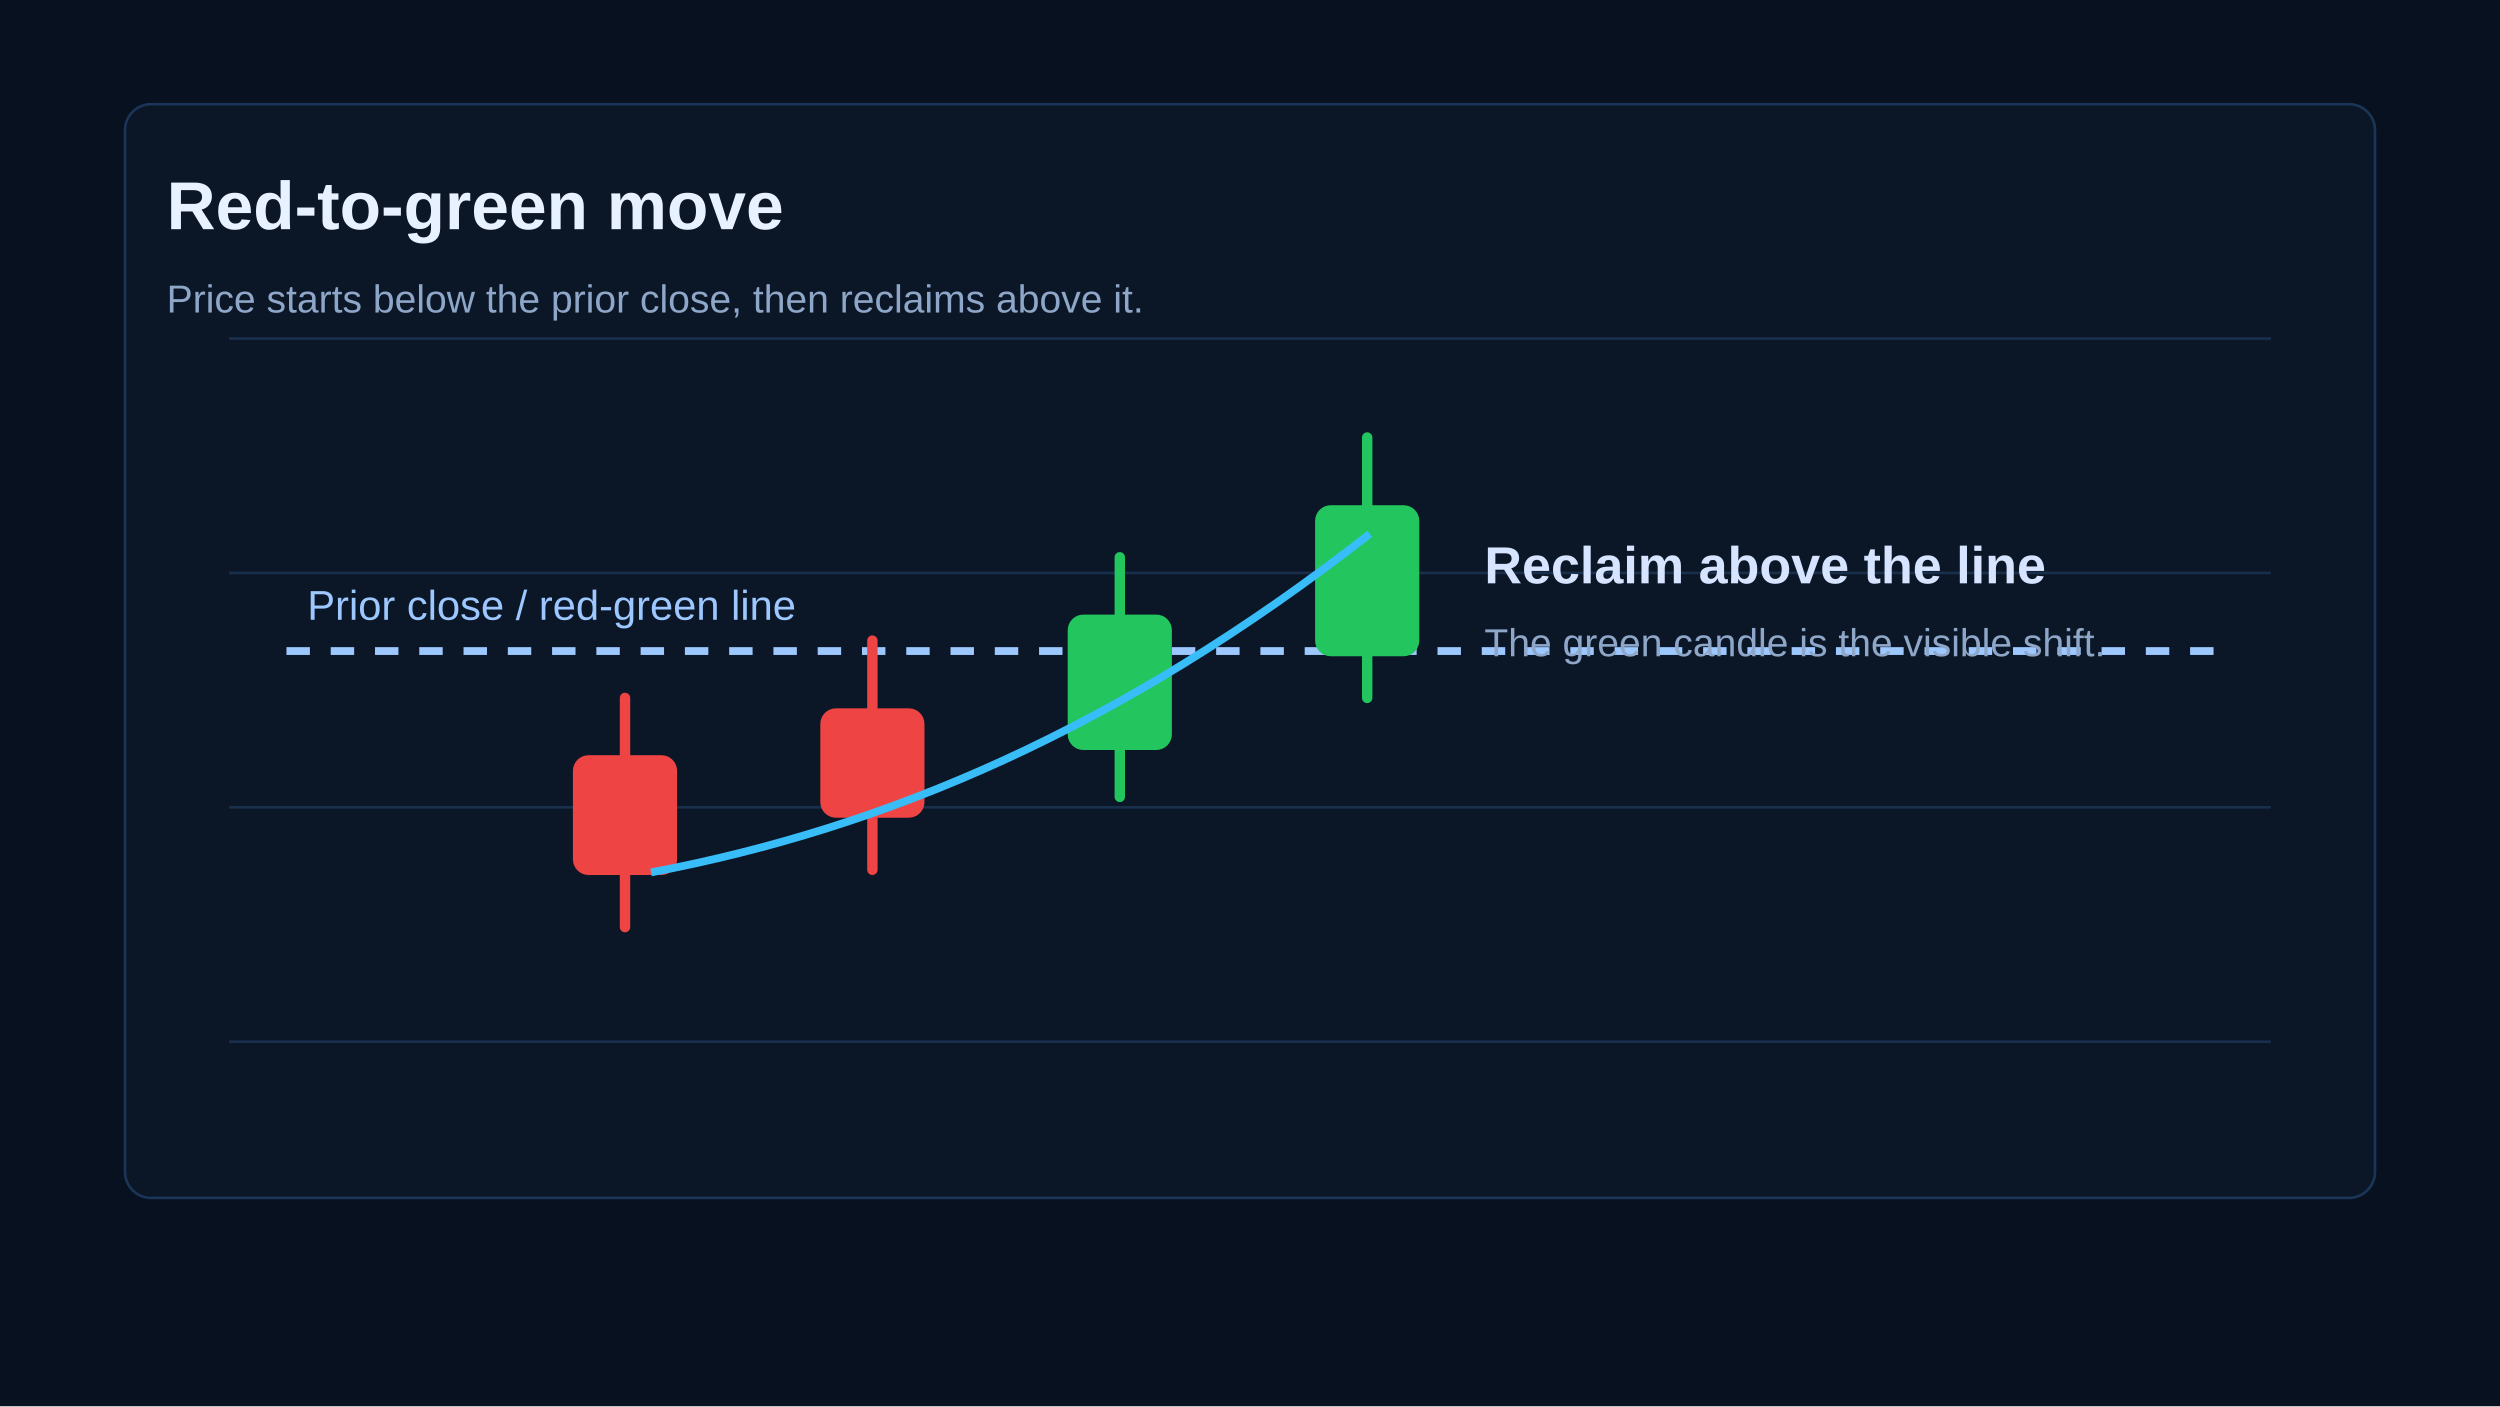
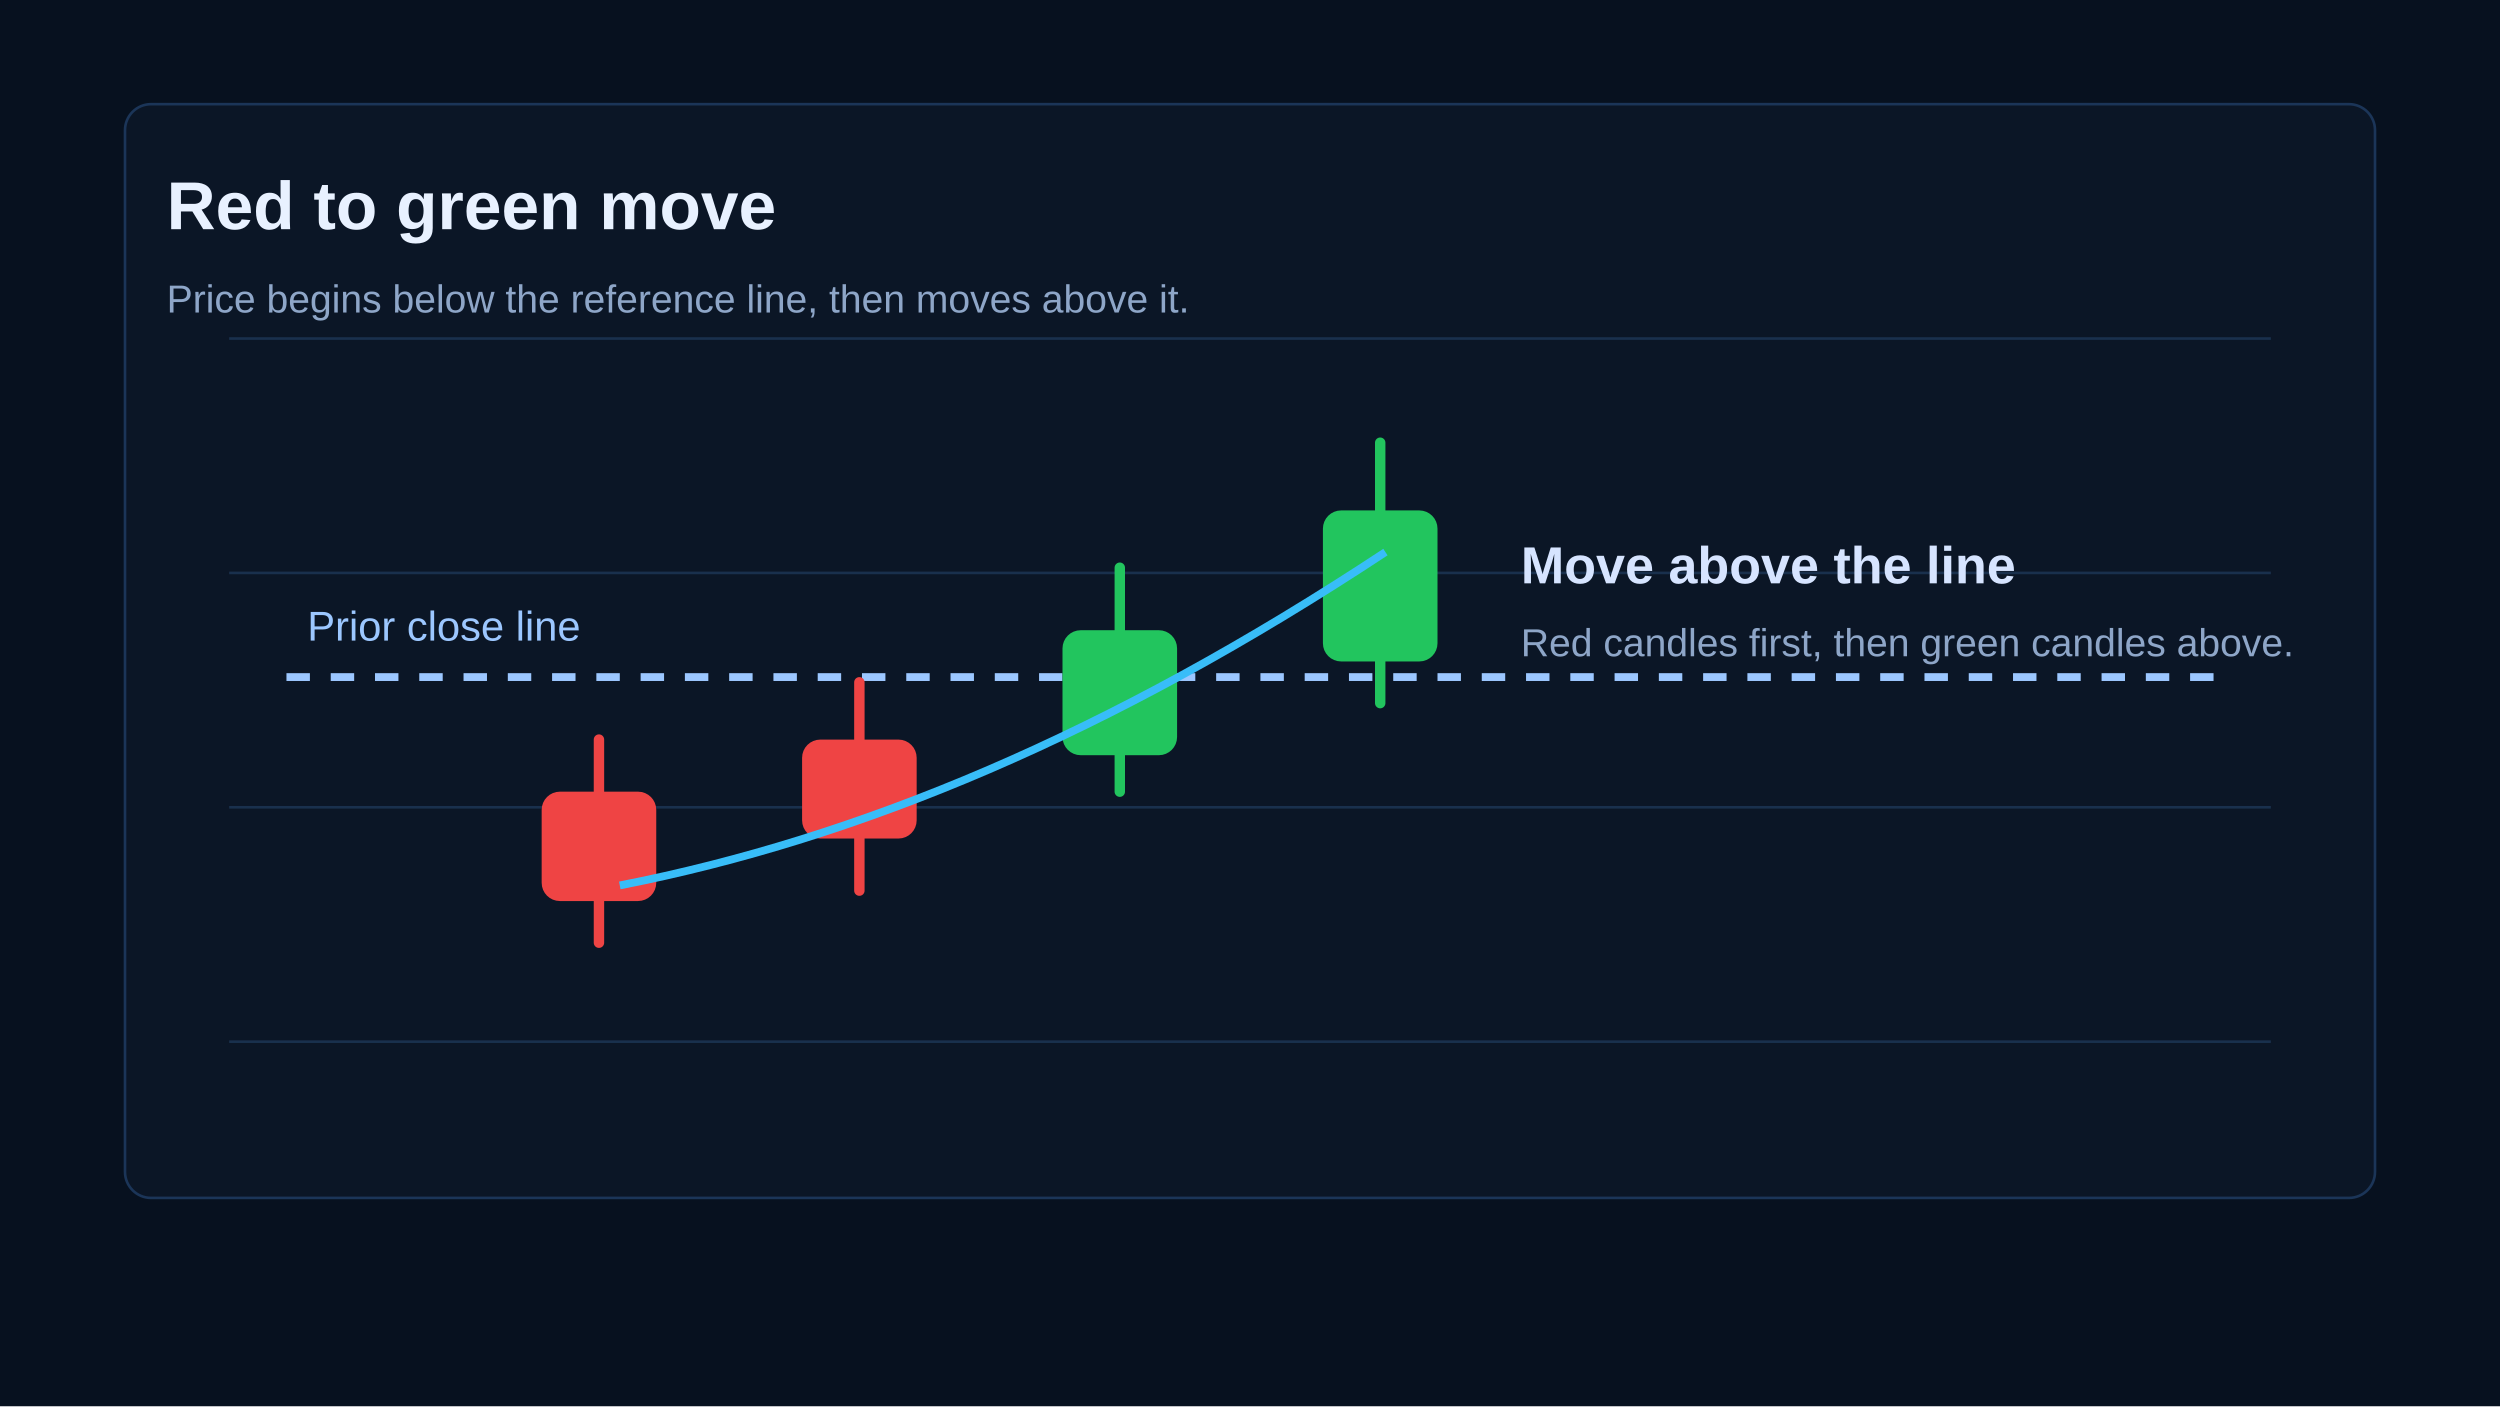
<svg xmlns="http://www.w3.org/2000/svg" width="960" height="540" viewBox="0 0 960 540" role="img" aria-labelledby="title desc">
  <rect width="960" height="540" fill="#07111f" />
  <rect x="48" y="40" width="864" height="420" rx="10" fill="#0b1626" stroke="#1b3558" />
  <g stroke="#19304d" stroke-width="1">
    <path d="M88 130H872M88 220H872M88 310H872M88 400H872" />
  </g>
-   <text x="64" y="88" fill="#e8f1ff" font-family="Arial, sans-serif" font-size="26" font-weight="700">Red-to-green move</text>
-   <text x="64" y="120" fill="#8ea6c8" font-family="Arial, sans-serif" font-size="15">Price starts below the prior close, then reclaims above it.</text>
-   <line x1="110" y1="250" x2="850" y2="250" stroke="#9cc7ff" stroke-width="3" stroke-dasharray="9 8" />
-   <text x="118" y="238" fill="#9cc7ff" font-family="Arial, sans-serif" font-size="16">Prior close / red-green line</text>
+   <text x="64" y="88" fill="#e8f1ff" font-family="Arial, sans-serif" font-size="26" font-weight="700">Red to green move</text>
+   <text x="64" y="120" fill="#8ea6c8" font-family="Arial, sans-serif" font-size="15">Price begins below the reference line, then moves above it.</text>
+   <line x1="110" y1="260" x2="850" y2="260" stroke="#9cc7ff" stroke-width="3" stroke-dasharray="9 8" />
+   <text x="118" y="246" fill="#9cc7ff" font-family="Arial, sans-serif" font-size="16">Prior close line</text>
  <g stroke-width="4" stroke-linecap="round">
    <g stroke="#ef4444" fill="#ef4444">
-       <line x1="240" y1="268" x2="240" y2="356" />
-       <rect x="222" y="292" width="36" height="42" rx="4" />
+       <line x1="230" y1="284" x2="230" y2="362" />
+       <rect x="210" y="306" width="40" height="38" rx="5" />
    </g>
    <g stroke="#ef4444" fill="#ef4444">
-       <line x1="335" y1="246" x2="335" y2="334" />
-       <rect x="317" y="274" width="36" height="38" rx="4" />
+       <line x1="330" y1="262" x2="330" y2="342" />
+       <rect x="310" y="286" width="40" height="34" rx="5" />
    </g>
    <g stroke="#22c55e" fill="#22c55e">
-       <line x1="430" y1="214" x2="430" y2="306" />
-       <rect x="412" y="238" width="36" height="48" rx="4" />
+       <line x1="430" y1="218" x2="430" y2="304" />
+       <rect x="410" y="244" width="40" height="44" rx="5" />
    </g>
    <g stroke="#22c55e" fill="#22c55e">
-       <line x1="525" y1="168" x2="525" y2="268" />
-       <rect x="507" y="196" width="36" height="54" rx="4" />
+       <line x1="530" y1="170" x2="530" y2="270" />
+       <rect x="510" y="198" width="40" height="54" rx="5" />
    </g>
  </g>
-   <path d="M250 335C340 318 430 280 526 205" fill="none" stroke="#38bdf8" stroke-width="3" />
-   <text x="570" y="224" fill="#d6e4ff" font-family="Arial, sans-serif" font-size="20" font-weight="700">Reclaim above the line</text>
-   <text x="570" y="252" fill="#8ea6c8" font-family="Arial, sans-serif" font-size="15">The green candle is the visible shift.</text>
+   <path d="M238 340C330 322 426 282 532 212" fill="none" stroke="#38bdf8" stroke-width="3" />
+   <text x="584" y="224" fill="#d6e4ff" font-family="Arial, sans-serif" font-size="20" font-weight="700">Move above the line</text>
+   <text x="584" y="252" fill="#8ea6c8" font-family="Arial, sans-serif" font-size="15">Red candles first, then green candles above.</text>
</svg>
